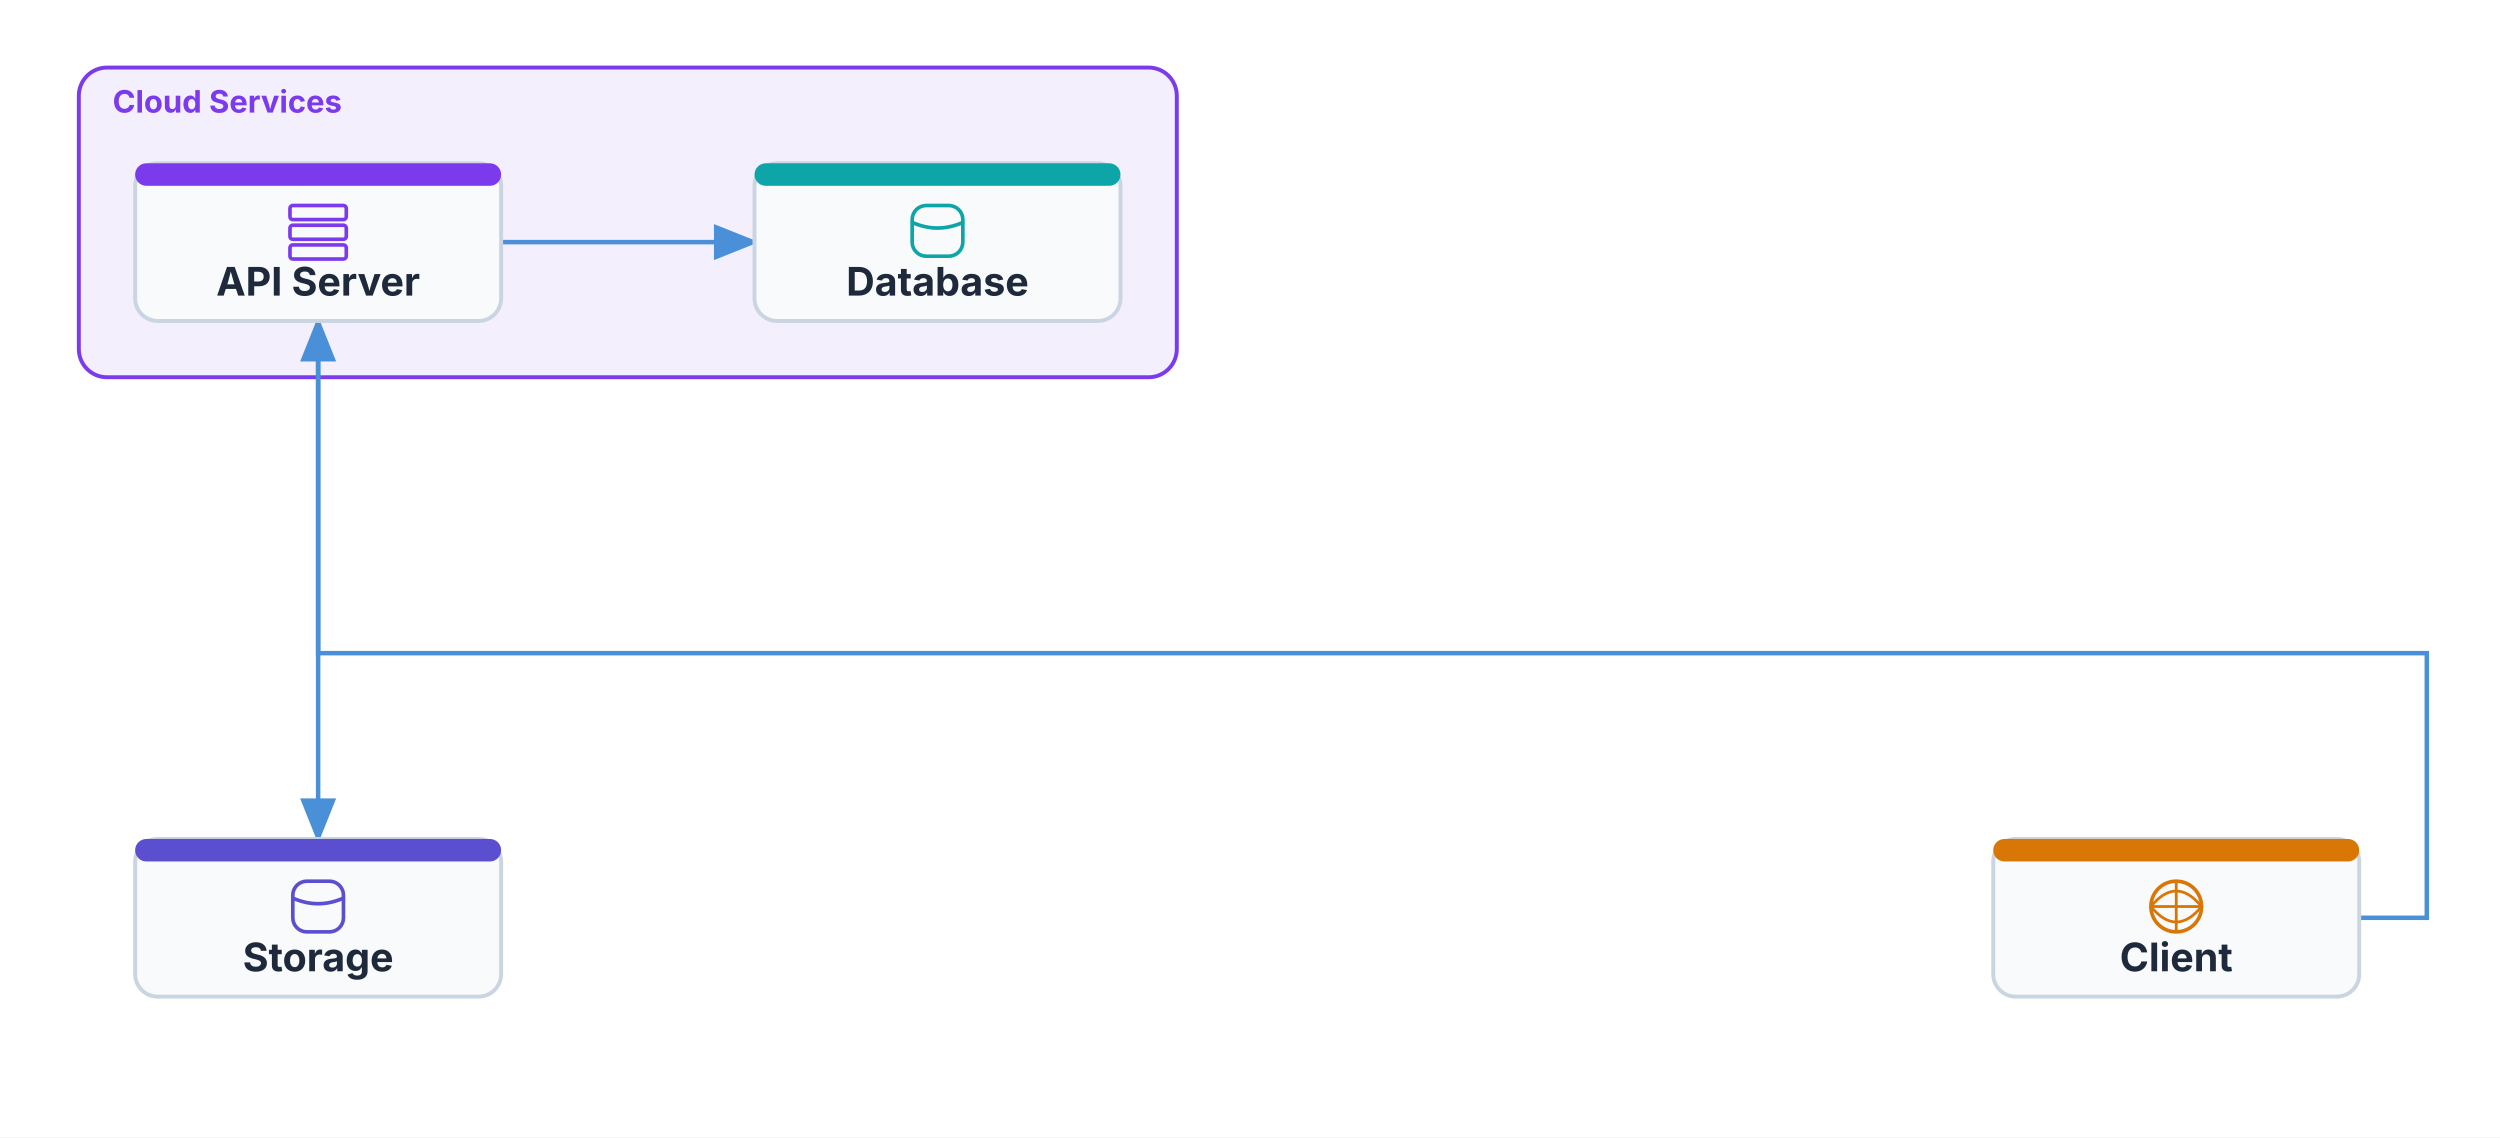
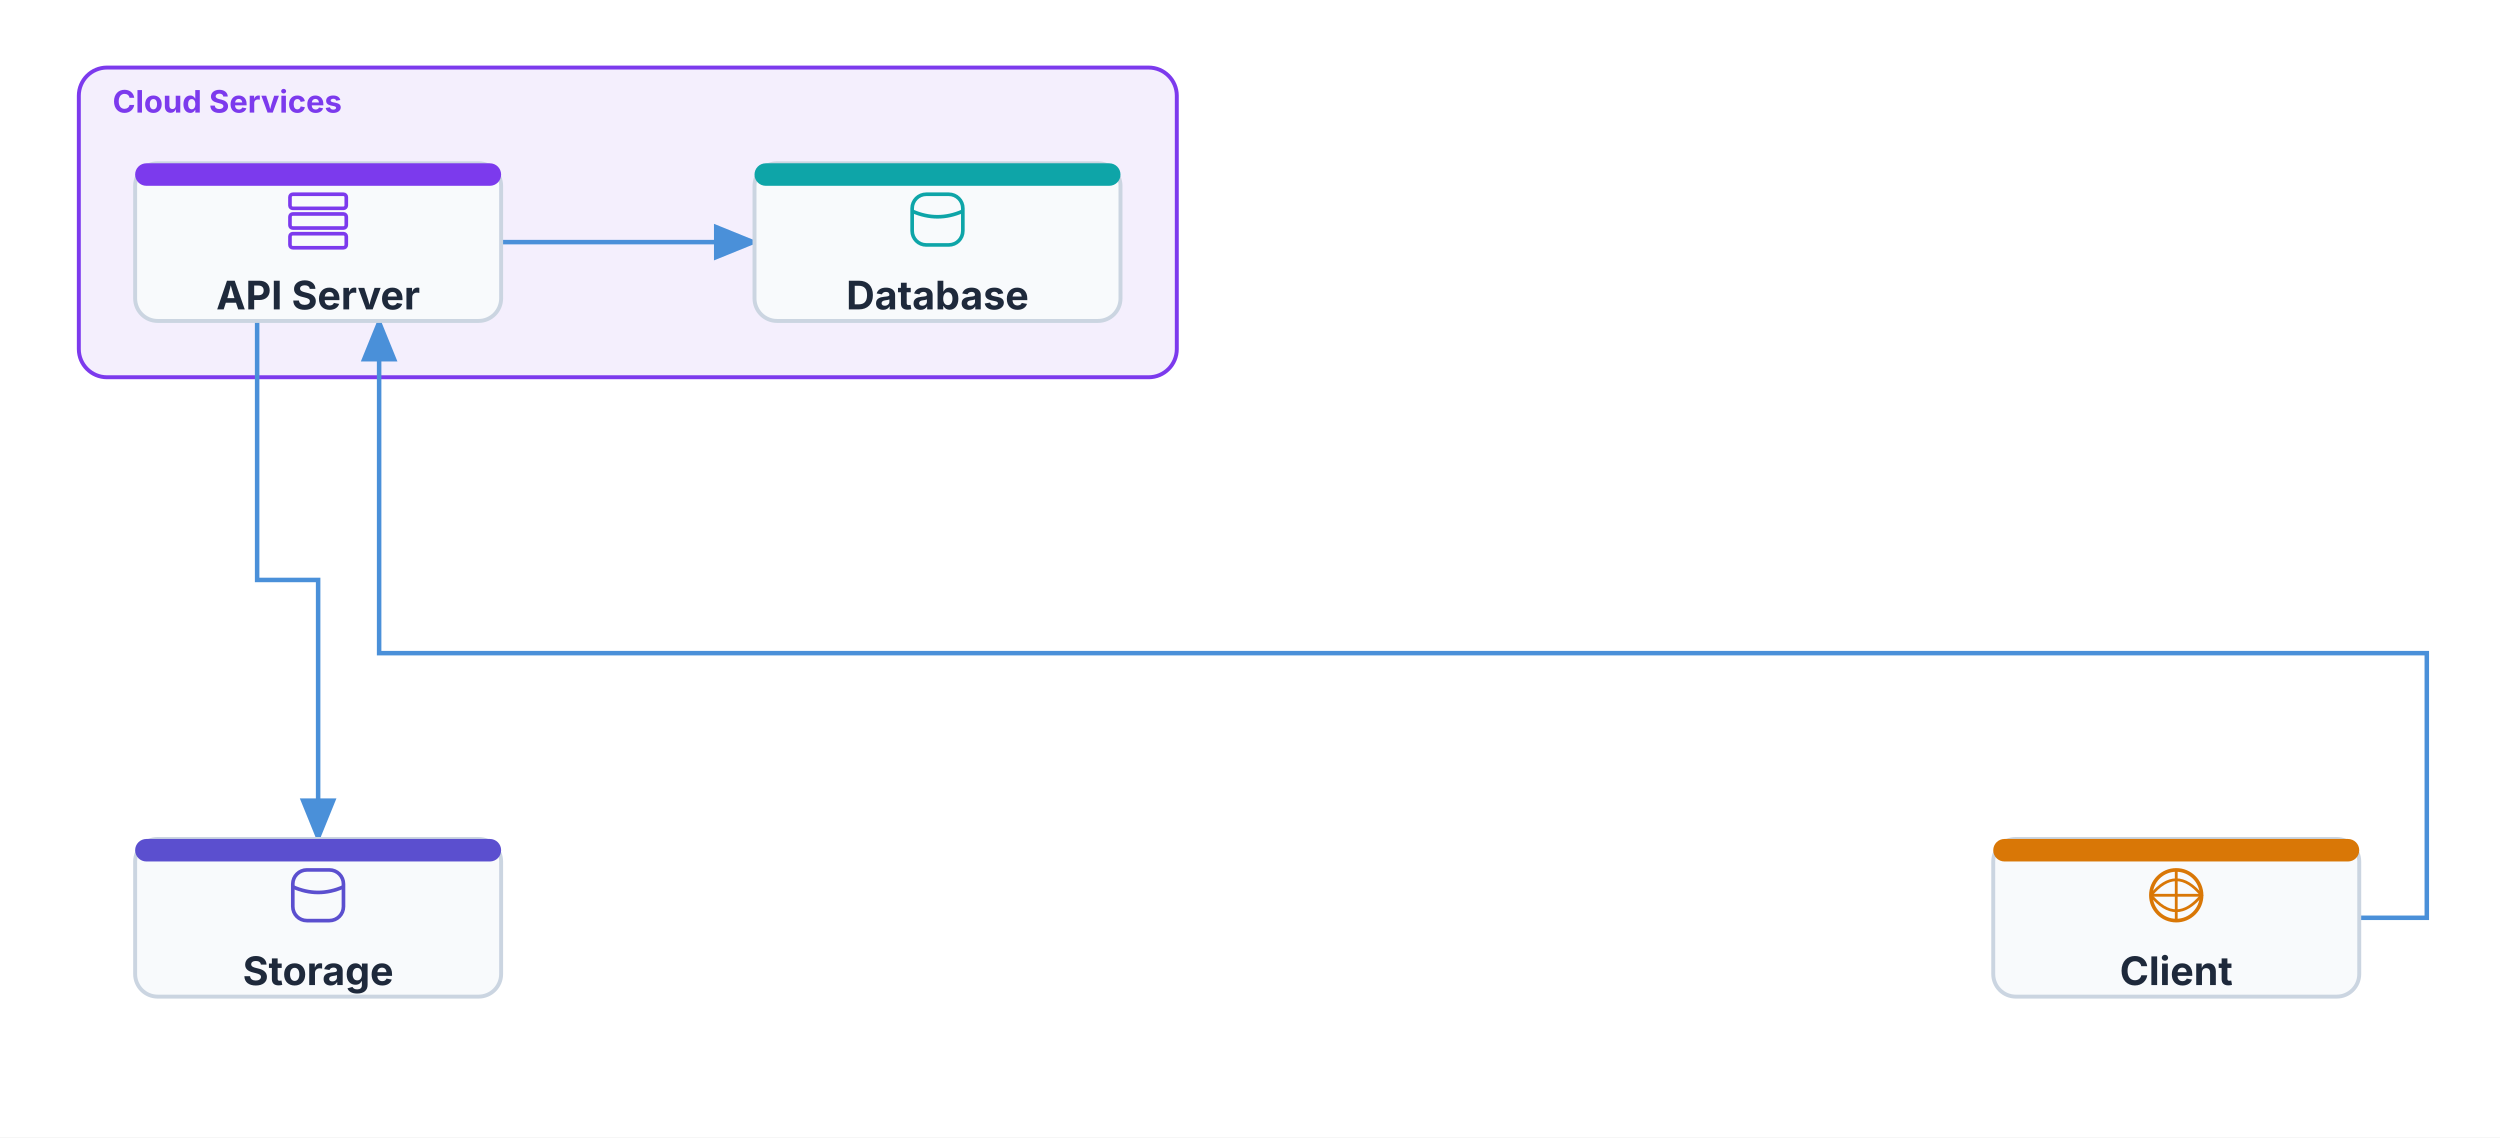
<svg xmlns="http://www.w3.org/2000/svg" viewBox="-24 -34 888 404" width="888" height="404">
  <defs>
-     <marker id="arch-arrow-end" markerWidth="10" markerHeight="8" refX="9" refY="4" orient="auto">
-       <polygon points="0 0, 10 4, 0 8" fill="#4A90D9" />
+     <marker id="arch-arrow-end" markerUnits="userSpaceOnUse" markerWidth="16" markerHeight="13" refX="14.4" refY="6.5" orient="auto">
+       <polygon points="0 0, 16 6.5, 0 13" fill="#4A90D9" />
    </marker>
-     <marker id="arch-arrow-start" markerWidth="10" markerHeight="8" refX="1" refY="4" orient="auto-start-reverse">
-       <polygon points="0 0, 10 4, 0 8" fill="#4A90D9" />
+     <marker id="arch-arrow-start" markerUnits="userSpaceOnUse" markerWidth="16" markerHeight="13" refX="1.6" refY="6.5" orient="auto-start-reverse">
+       <polygon points="0 0, 16 6.5, 0 13" fill="#4A90D9" />
    </marker>
  </defs>
  <rect x="-24" y="-34" width="888" height="404" fill="#FFFFFF" />
  <rect x="4" y="-10" width="390" height="110" fill="#7C3AED14" stroke="#7C3AED" stroke-width="1.4" rx="10" />
-   <text x="16" y="6" font-size="11" font-family="Inter, system-ui, -apple-system, sans-serif" fill="#7C3AED" font-weight="bold">Cloud Services</text>
-   <path d="M 814 292 L 838 292 L 838 198 L 89 198 L 89 104 L 89 80" stroke="#4A90D9" stroke-width="1.6" fill="none" marker-end="url(#arch-arrow-end)" />
+   <text x="16" y="6" font-size="11" font-family="Inter, system-ui, -apple-system, sans-serif" fill="#7C3AED" text-anchor="start" font-weight="bold">Cloud Services</text>
+   <path d="M 814 292 L 838 292 L 838 198 L 110.667 198 L 110.667 104 L 110.667 80" stroke="#4A90D9" stroke-width="1.6" fill="none" marker-end="url(#arch-arrow-end)" />
  <path d="M 154 52 L 244 52" stroke="#4A90D9" stroke-width="1.6" fill="none" marker-end="url(#arch-arrow-end)" />
-   <path d="M 89 80 L 89 264" stroke="#4A90D9" stroke-width="1.6" fill="none" marker-end="url(#arch-arrow-end)" />
+   <path d="M 67.333 80 L 67.333 172 L 89 172 L 89 264" stroke="#4A90D9" stroke-width="1.6" fill="none" marker-end="url(#arch-arrow-end)" />
  <rect x="24" y="24" width="130" height="56" fill="#F8FAFC" stroke="#CBD5E1" stroke-width="1.4" rx="8" />
  <rect x="24" y="24" width="130" height="8" fill="#7C3AED" stroke="#7C3AED" stroke-width="0" rx="4" />
-   <rect x="79" y="39" width="20" height="5" fill="#F8FAFC" stroke="#7C3AED" stroke-width="1.3" rx="1" />
-   <rect x="79" y="46" width="20" height="5" fill="#F8FAFC" stroke="#7C3AED" stroke-width="1.3" rx="1" />
-   <rect x="79" y="53" width="20" height="5" fill="#F8FAFC" stroke="#7C3AED" stroke-width="1.3" rx="1" />
-   <text x="89" y="71" font-size="14" font-family="Inter, system-ui, -apple-system, sans-serif" fill="#1E293B" text-anchor="middle" font-weight="bold">API Server</text>
+   <rect x="79" y="35" width="20" height="5" fill="#F8FAFC" stroke="#7C3AED" stroke-width="1.3" rx="1" />
+   <rect x="79" y="42" width="20" height="5" fill="#F8FAFC" stroke="#7C3AED" stroke-width="1.3" rx="1" />
+   <rect x="79" y="49" width="20" height="5" fill="#F8FAFC" stroke="#7C3AED" stroke-width="1.3" rx="1" />
+   <text x="89" y="75.9" font-size="14" font-family="Inter, system-ui, -apple-system, sans-serif" fill="#1E293B" text-anchor="middle" font-weight="bold">API Server</text>
  <rect x="244" y="24" width="130" height="56" fill="#F8FAFC" stroke="#CBD5E1" stroke-width="1.4" rx="8" />
  <rect x="244" y="24" width="130" height="8" fill="#0EA5A8" stroke="#0EA5A8" stroke-width="0" rx="4" />
-   <rect x="300" y="39" width="18" height="18" fill="#F8FAFC" stroke="#0EA5A8" stroke-width="1.3" rx="5" />
-   <path d="M 300 45 Q 309 49, 318 45" stroke="#0EA5A8" stroke-width="1.3" fill="none" />
-   <text x="309" y="71" font-size="14" font-family="Inter, system-ui, -apple-system, sans-serif" fill="#1E293B" text-anchor="middle" font-weight="bold">Database</text>
+   <rect x="300" y="35" width="18" height="18" fill="#F8FAFC" stroke="#0EA5A8" stroke-width="1.3" rx="5" />
+   <path d="M 300 41 Q 309 45, 318 41" stroke="#0EA5A8" stroke-width="1.3" fill="none" />
+   <text x="309" y="75.9" font-size="14" font-family="Inter, system-ui, -apple-system, sans-serif" fill="#1E293B" text-anchor="middle" font-weight="bold">Database</text>
  <rect x="684" y="264" width="130" height="56" fill="#F8FAFC" stroke="#CBD5E1" stroke-width="1.4" rx="8" />
  <rect x="684" y="264" width="130" height="8" fill="#D97706" stroke="#D97706" stroke-width="0" rx="4" />
-   <circle cx="749" cy="288" r="9" fill="#F8FAFC" stroke="#D97706" stroke-width="1.3" />
-   <path d="M 749 279 L 749 297 M 740 288 L 758 288" stroke="#D97706" stroke-width="1" fill="none" />
-   <path d="M 740 288 Q 749 277, 758 288 Q 749 299, 740 288" stroke="#D97706" stroke-width="1" fill="none" />
-   <text x="749" y="311" font-size="14" font-family="Inter, system-ui, -apple-system, sans-serif" fill="#1E293B" text-anchor="middle" font-weight="bold">Client</text>
+   <circle cx="749" cy="284" r="9" fill="#F8FAFC" stroke="#D97706" stroke-width="1.3" />
+   <path d="M 749 275 L 749 293 M 740 284 L 758 284" stroke="#D97706" stroke-width="1" fill="none" />
+   <path d="M 740 284 Q 749 273, 758 284 Q 749 295, 740 284" stroke="#D97706" stroke-width="1" fill="none" />
+   <text x="749" y="315.9" font-size="14" font-family="Inter, system-ui, -apple-system, sans-serif" fill="#1E293B" text-anchor="middle" font-weight="bold">Client</text>
  <rect x="24" y="264" width="130" height="56" fill="#F8FAFC" stroke="#CBD5E1" stroke-width="1.4" rx="8" />
  <rect x="24" y="264" width="130" height="8" fill="#5B4FCF" stroke="#5B4FCF" stroke-width="0" rx="4" />
-   <rect x="80" y="279" width="18" height="18" fill="#F8FAFC" stroke="#5B4FCF" stroke-width="1.3" rx="5" />
-   <path d="M 80 285 Q 89 289, 98 285" stroke="#5B4FCF" stroke-width="1.3" fill="none" />
-   <text x="89" y="311" font-size="14" font-family="Inter, system-ui, -apple-system, sans-serif" fill="#1E293B" text-anchor="middle" font-weight="bold">Storage</text>
+   <rect x="80" y="275" width="18" height="18" fill="#F8FAFC" stroke="#5B4FCF" stroke-width="1.3" rx="5" />
+   <path d="M 80 281 Q 89 285, 98 281" stroke="#5B4FCF" stroke-width="1.3" fill="none" />
+   <text x="89" y="315.9" font-size="14" font-family="Inter, system-ui, -apple-system, sans-serif" fill="#1E293B" text-anchor="middle" font-weight="bold">Storage</text>
</svg>
